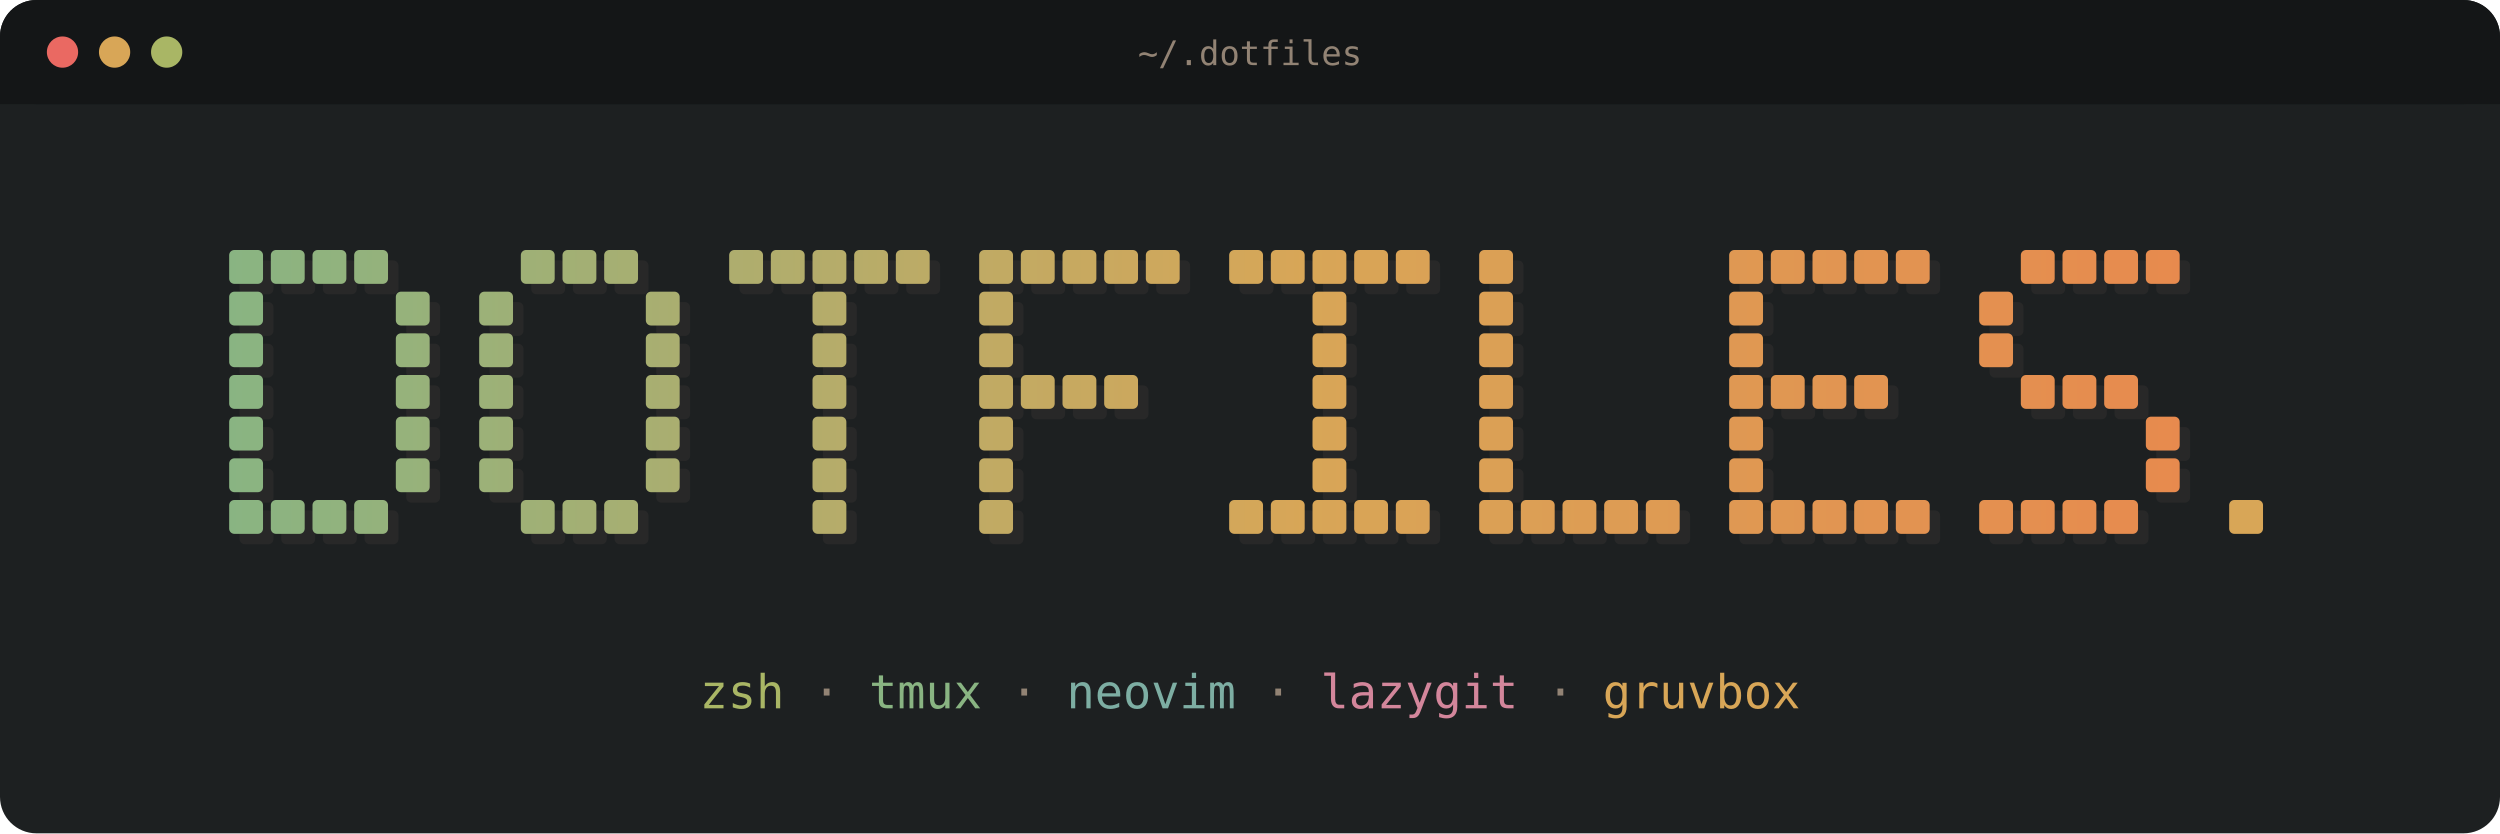
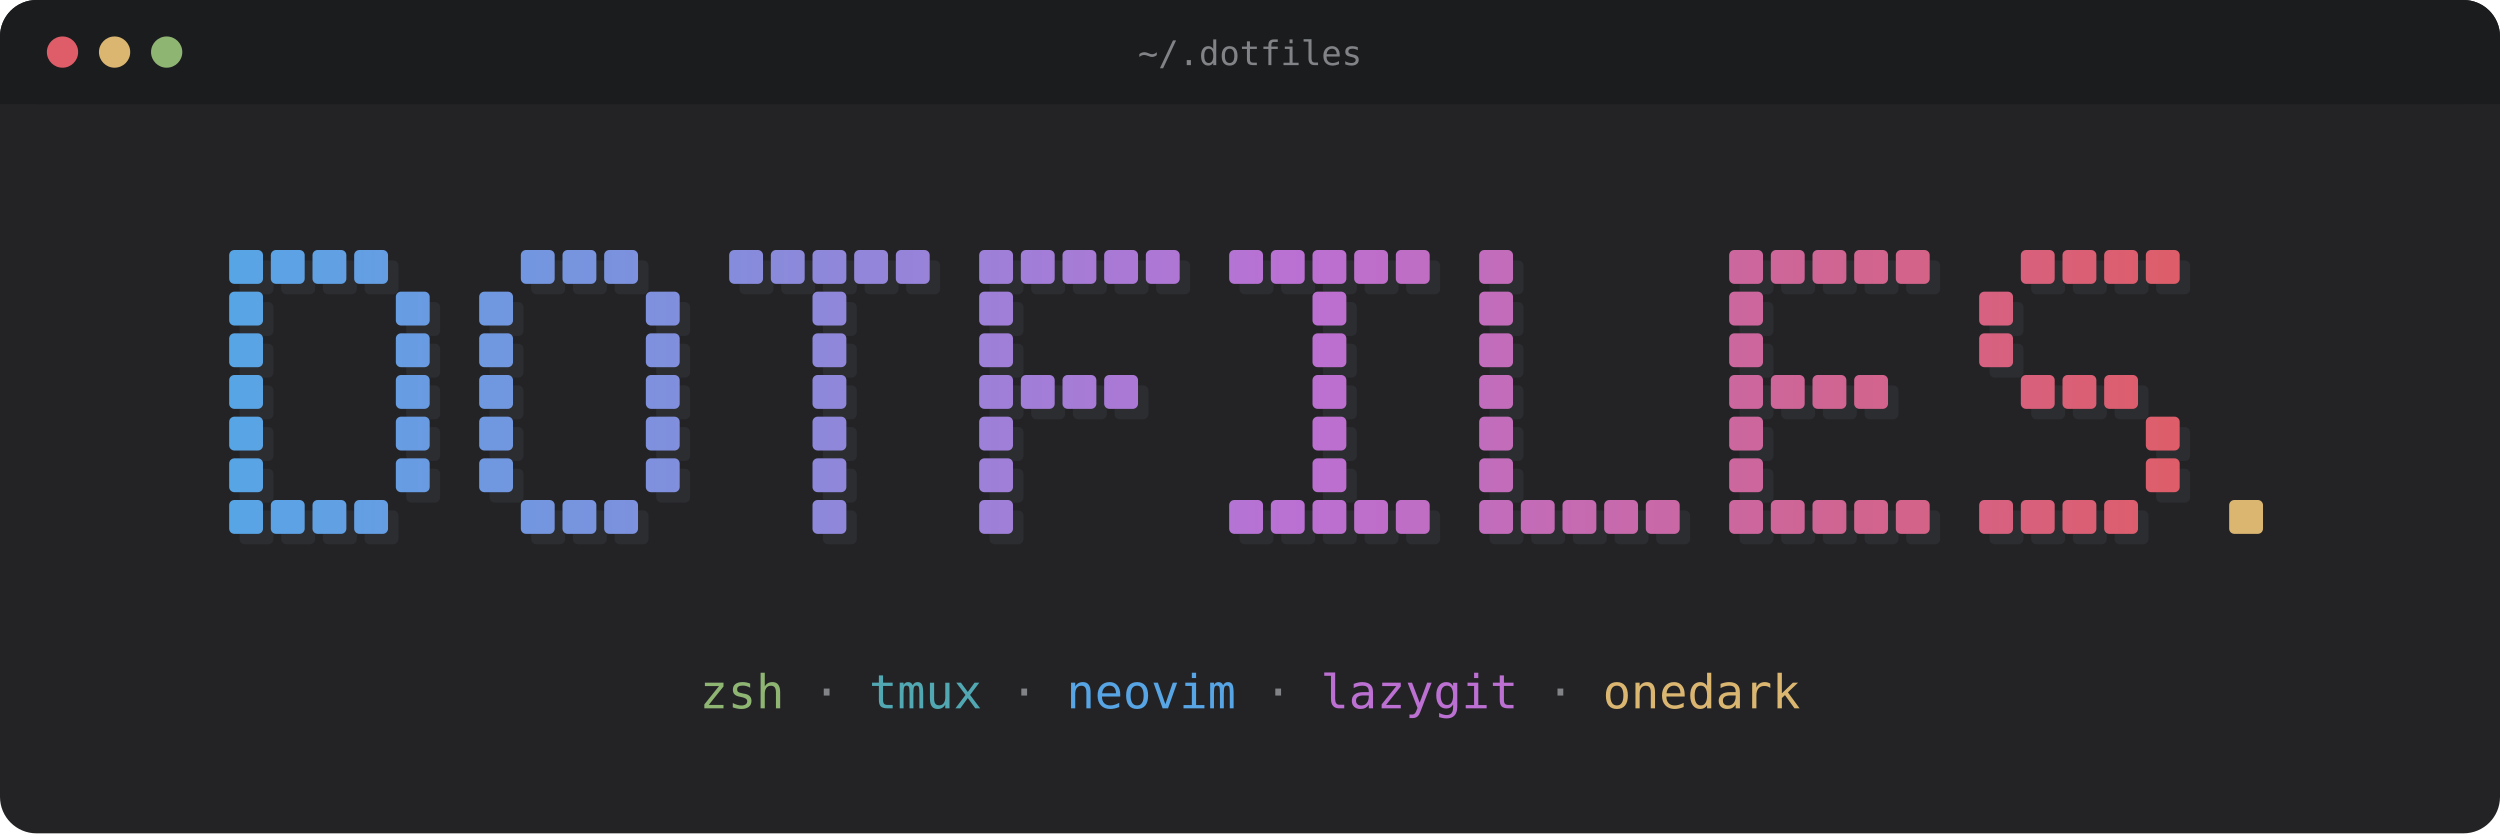
<svg xmlns="http://www.w3.org/2000/svg" width="960" height="320" viewBox="0 0 960 320" role="img" aria-label="dotfiles">
  <defs>
    <linearGradient id="g" gradientUnits="userSpaceOnUse" x1="88" y1="0" x2="840" y2="0">
-       <stop offset="0" stop-color="#89B482" />
-       <stop offset="0.55" stop-color="#D8A657" />
-       <stop offset="1" stop-color="#E78A4E" />
+       <stop offset="0" stop-color="#57A5E5" />
+       <stop offset="0.55" stop-color="#BB70D2" />
+       <stop offset="1" stop-color="#DE5D68" />
    </linearGradient>
  </defs>
-   <rect width="960" height="320" rx="14" fill="#1d2021" />
-   <rect width="960" height="40" rx="14" fill="#141617" />
-   <rect y="26" width="960" height="14" fill="#141617" />
-   <circle cx="24" cy="20" r="6" fill="#EA6962" />
-   <circle cx="44" cy="20" r="6" fill="#D8A657" />
-   <circle cx="64" cy="20" r="6" fill="#A9B665" />
-   <text x="480" y="25" text-anchor="middle" fill="#928374" font-family="ui-monospace,SFMono-Regular,Menlo,monospace" font-size="13">~/.dotfiles</text>
-   <g fill="#282828">
+   <rect width="960" height="320" rx="14" fill="#232326" />
+   <rect width="960" height="40" rx="14" fill="#1B1C1E" />
+   <rect y="26" width="960" height="14" fill="#1B1C1E" />
+   <circle cx="24" cy="20" r="6" fill="#DE5D68" />
+   <circle cx="44" cy="20" r="6" fill="#DBB671" />
+   <circle cx="64" cy="20" r="6" fill="#8FB573" />
+   <text x="480" y="25" text-anchor="middle" fill="#818387" font-family="ui-monospace,SFMono-Regular,Menlo,monospace" font-size="13">~/.dotfiles</text>
+   <g fill="#2C2D31">
    <rect x="92" y="100" width="13" height="13" rx="2" />
    <rect x="108" y="100" width="13" height="13" rx="2" />
    <rect x="124" y="100" width="13" height="13" rx="2" />
    <rect x="140" y="100" width="13" height="13" rx="2" />
    <rect x="92" y="116" width="13" height="13" rx="2" />
    <rect x="156" y="116" width="13" height="13" rx="2" />
    <rect x="92" y="132" width="13" height="13" rx="2" />
    <rect x="156" y="132" width="13" height="13" rx="2" />
    <rect x="92" y="148" width="13" height="13" rx="2" />
    <rect x="156" y="148" width="13" height="13" rx="2" />
    <rect x="92" y="164" width="13" height="13" rx="2" />
    <rect x="156" y="164" width="13" height="13" rx="2" />
    <rect x="92" y="180" width="13" height="13" rx="2" />
    <rect x="156" y="180" width="13" height="13" rx="2" />
    <rect x="92" y="196" width="13" height="13" rx="2" />
    <rect x="108" y="196" width="13" height="13" rx="2" />
    <rect x="124" y="196" width="13" height="13" rx="2" />
    <rect x="140" y="196" width="13" height="13" rx="2" />
    <rect x="204" y="100" width="13" height="13" rx="2" />
    <rect x="220" y="100" width="13" height="13" rx="2" />
    <rect x="236" y="100" width="13" height="13" rx="2" />
    <rect x="188" y="116" width="13" height="13" rx="2" />
    <rect x="252" y="116" width="13" height="13" rx="2" />
    <rect x="188" y="132" width="13" height="13" rx="2" />
    <rect x="252" y="132" width="13" height="13" rx="2" />
    <rect x="188" y="148" width="13" height="13" rx="2" />
    <rect x="252" y="148" width="13" height="13" rx="2" />
    <rect x="188" y="164" width="13" height="13" rx="2" />
    <rect x="252" y="164" width="13" height="13" rx="2" />
    <rect x="188" y="180" width="13" height="13" rx="2" />
    <rect x="252" y="180" width="13" height="13" rx="2" />
    <rect x="204" y="196" width="13" height="13" rx="2" />
    <rect x="220" y="196" width="13" height="13" rx="2" />
    <rect x="236" y="196" width="13" height="13" rx="2" />
    <rect x="284" y="100" width="13" height="13" rx="2" />
    <rect x="300" y="100" width="13" height="13" rx="2" />
    <rect x="316" y="100" width="13" height="13" rx="2" />
    <rect x="332" y="100" width="13" height="13" rx="2" />
    <rect x="348" y="100" width="13" height="13" rx="2" />
    <rect x="316" y="116" width="13" height="13" rx="2" />
    <rect x="316" y="132" width="13" height="13" rx="2" />
    <rect x="316" y="148" width="13" height="13" rx="2" />
    <rect x="316" y="164" width="13" height="13" rx="2" />
    <rect x="316" y="180" width="13" height="13" rx="2" />
    <rect x="316" y="196" width="13" height="13" rx="2" />
    <rect x="380" y="100" width="13" height="13" rx="2" />
    <rect x="396" y="100" width="13" height="13" rx="2" />
    <rect x="412" y="100" width="13" height="13" rx="2" />
    <rect x="428" y="100" width="13" height="13" rx="2" />
    <rect x="444" y="100" width="13" height="13" rx="2" />
    <rect x="380" y="116" width="13" height="13" rx="2" />
    <rect x="380" y="132" width="13" height="13" rx="2" />
    <rect x="380" y="148" width="13" height="13" rx="2" />
    <rect x="396" y="148" width="13" height="13" rx="2" />
    <rect x="412" y="148" width="13" height="13" rx="2" />
    <rect x="428" y="148" width="13" height="13" rx="2" />
    <rect x="380" y="164" width="13" height="13" rx="2" />
    <rect x="380" y="180" width="13" height="13" rx="2" />
    <rect x="380" y="196" width="13" height="13" rx="2" />
    <rect x="476" y="100" width="13" height="13" rx="2" />
    <rect x="492" y="100" width="13" height="13" rx="2" />
    <rect x="508" y="100" width="13" height="13" rx="2" />
    <rect x="524" y="100" width="13" height="13" rx="2" />
    <rect x="540" y="100" width="13" height="13" rx="2" />
    <rect x="508" y="116" width="13" height="13" rx="2" />
    <rect x="508" y="132" width="13" height="13" rx="2" />
    <rect x="508" y="148" width="13" height="13" rx="2" />
    <rect x="508" y="164" width="13" height="13" rx="2" />
    <rect x="508" y="180" width="13" height="13" rx="2" />
    <rect x="476" y="196" width="13" height="13" rx="2" />
    <rect x="492" y="196" width="13" height="13" rx="2" />
    <rect x="508" y="196" width="13" height="13" rx="2" />
    <rect x="524" y="196" width="13" height="13" rx="2" />
    <rect x="540" y="196" width="13" height="13" rx="2" />
    <rect x="572" y="100" width="13" height="13" rx="2" />
    <rect x="572" y="116" width="13" height="13" rx="2" />
    <rect x="572" y="132" width="13" height="13" rx="2" />
    <rect x="572" y="148" width="13" height="13" rx="2" />
    <rect x="572" y="164" width="13" height="13" rx="2" />
    <rect x="572" y="180" width="13" height="13" rx="2" />
    <rect x="572" y="196" width="13" height="13" rx="2" />
    <rect x="588" y="196" width="13" height="13" rx="2" />
    <rect x="604" y="196" width="13" height="13" rx="2" />
    <rect x="620" y="196" width="13" height="13" rx="2" />
    <rect x="636" y="196" width="13" height="13" rx="2" />
    <rect x="668" y="100" width="13" height="13" rx="2" />
    <rect x="684" y="100" width="13" height="13" rx="2" />
    <rect x="700" y="100" width="13" height="13" rx="2" />
    <rect x="716" y="100" width="13" height="13" rx="2" />
    <rect x="732" y="100" width="13" height="13" rx="2" />
    <rect x="668" y="116" width="13" height="13" rx="2" />
    <rect x="668" y="132" width="13" height="13" rx="2" />
    <rect x="668" y="148" width="13" height="13" rx="2" />
    <rect x="684" y="148" width="13" height="13" rx="2" />
    <rect x="700" y="148" width="13" height="13" rx="2" />
    <rect x="716" y="148" width="13" height="13" rx="2" />
    <rect x="668" y="164" width="13" height="13" rx="2" />
    <rect x="668" y="180" width="13" height="13" rx="2" />
    <rect x="668" y="196" width="13" height="13" rx="2" />
    <rect x="684" y="196" width="13" height="13" rx="2" />
    <rect x="700" y="196" width="13" height="13" rx="2" />
    <rect x="716" y="196" width="13" height="13" rx="2" />
    <rect x="732" y="196" width="13" height="13" rx="2" />
    <rect x="780" y="100" width="13" height="13" rx="2" />
    <rect x="796" y="100" width="13" height="13" rx="2" />
    <rect x="812" y="100" width="13" height="13" rx="2" />
    <rect x="828" y="100" width="13" height="13" rx="2" />
    <rect x="764" y="116" width="13" height="13" rx="2" />
    <rect x="764" y="132" width="13" height="13" rx="2" />
    <rect x="780" y="148" width="13" height="13" rx="2" />
    <rect x="796" y="148" width="13" height="13" rx="2" />
    <rect x="812" y="148" width="13" height="13" rx="2" />
    <rect x="828" y="164" width="13" height="13" rx="2" />
    <rect x="828" y="180" width="13" height="13" rx="2" />
    <rect x="764" y="196" width="13" height="13" rx="2" />
    <rect x="780" y="196" width="13" height="13" rx="2" />
    <rect x="796" y="196" width="13" height="13" rx="2" />
    <rect x="812" y="196" width="13" height="13" rx="2" />
  </g>
  <g fill="url(#g)">
    <rect x="88" y="96" width="13" height="13" rx="2" />
    <rect x="104" y="96" width="13" height="13" rx="2" />
    <rect x="120" y="96" width="13" height="13" rx="2" />
    <rect x="136" y="96" width="13" height="13" rx="2" />
    <rect x="88" y="112" width="13" height="13" rx="2" />
    <rect x="152" y="112" width="13" height="13" rx="2" />
    <rect x="88" y="128" width="13" height="13" rx="2" />
    <rect x="152" y="128" width="13" height="13" rx="2" />
    <rect x="88" y="144" width="13" height="13" rx="2" />
    <rect x="152" y="144" width="13" height="13" rx="2" />
    <rect x="88" y="160" width="13" height="13" rx="2" />
    <rect x="152" y="160" width="13" height="13" rx="2" />
    <rect x="88" y="176" width="13" height="13" rx="2" />
    <rect x="152" y="176" width="13" height="13" rx="2" />
    <rect x="88" y="192" width="13" height="13" rx="2" />
    <rect x="104" y="192" width="13" height="13" rx="2" />
    <rect x="120" y="192" width="13" height="13" rx="2" />
    <rect x="136" y="192" width="13" height="13" rx="2" />
    <rect x="200" y="96" width="13" height="13" rx="2" />
    <rect x="216" y="96" width="13" height="13" rx="2" />
    <rect x="232" y="96" width="13" height="13" rx="2" />
    <rect x="184" y="112" width="13" height="13" rx="2" />
    <rect x="248" y="112" width="13" height="13" rx="2" />
    <rect x="184" y="128" width="13" height="13" rx="2" />
    <rect x="248" y="128" width="13" height="13" rx="2" />
    <rect x="184" y="144" width="13" height="13" rx="2" />
    <rect x="248" y="144" width="13" height="13" rx="2" />
    <rect x="184" y="160" width="13" height="13" rx="2" />
    <rect x="248" y="160" width="13" height="13" rx="2" />
    <rect x="184" y="176" width="13" height="13" rx="2" />
    <rect x="248" y="176" width="13" height="13" rx="2" />
    <rect x="200" y="192" width="13" height="13" rx="2" />
    <rect x="216" y="192" width="13" height="13" rx="2" />
    <rect x="232" y="192" width="13" height="13" rx="2" />
    <rect x="280" y="96" width="13" height="13" rx="2" />
    <rect x="296" y="96" width="13" height="13" rx="2" />
    <rect x="312" y="96" width="13" height="13" rx="2" />
    <rect x="328" y="96" width="13" height="13" rx="2" />
    <rect x="344" y="96" width="13" height="13" rx="2" />
    <rect x="312" y="112" width="13" height="13" rx="2" />
    <rect x="312" y="128" width="13" height="13" rx="2" />
    <rect x="312" y="144" width="13" height="13" rx="2" />
    <rect x="312" y="160" width="13" height="13" rx="2" />
    <rect x="312" y="176" width="13" height="13" rx="2" />
    <rect x="312" y="192" width="13" height="13" rx="2" />
    <rect x="376" y="96" width="13" height="13" rx="2" />
    <rect x="392" y="96" width="13" height="13" rx="2" />
    <rect x="408" y="96" width="13" height="13" rx="2" />
    <rect x="424" y="96" width="13" height="13" rx="2" />
    <rect x="440" y="96" width="13" height="13" rx="2" />
    <rect x="376" y="112" width="13" height="13" rx="2" />
    <rect x="376" y="128" width="13" height="13" rx="2" />
    <rect x="376" y="144" width="13" height="13" rx="2" />
    <rect x="392" y="144" width="13" height="13" rx="2" />
    <rect x="408" y="144" width="13" height="13" rx="2" />
    <rect x="424" y="144" width="13" height="13" rx="2" />
    <rect x="376" y="160" width="13" height="13" rx="2" />
    <rect x="376" y="176" width="13" height="13" rx="2" />
    <rect x="376" y="192" width="13" height="13" rx="2" />
    <rect x="472" y="96" width="13" height="13" rx="2" />
    <rect x="488" y="96" width="13" height="13" rx="2" />
    <rect x="504" y="96" width="13" height="13" rx="2" />
    <rect x="520" y="96" width="13" height="13" rx="2" />
    <rect x="536" y="96" width="13" height="13" rx="2" />
    <rect x="504" y="112" width="13" height="13" rx="2" />
    <rect x="504" y="128" width="13" height="13" rx="2" />
    <rect x="504" y="144" width="13" height="13" rx="2" />
    <rect x="504" y="160" width="13" height="13" rx="2" />
    <rect x="504" y="176" width="13" height="13" rx="2" />
    <rect x="472" y="192" width="13" height="13" rx="2" />
    <rect x="488" y="192" width="13" height="13" rx="2" />
    <rect x="504" y="192" width="13" height="13" rx="2" />
    <rect x="520" y="192" width="13" height="13" rx="2" />
    <rect x="536" y="192" width="13" height="13" rx="2" />
    <rect x="568" y="96" width="13" height="13" rx="2" />
    <rect x="568" y="112" width="13" height="13" rx="2" />
    <rect x="568" y="128" width="13" height="13" rx="2" />
    <rect x="568" y="144" width="13" height="13" rx="2" />
    <rect x="568" y="160" width="13" height="13" rx="2" />
    <rect x="568" y="176" width="13" height="13" rx="2" />
    <rect x="568" y="192" width="13" height="13" rx="2" />
    <rect x="584" y="192" width="13" height="13" rx="2" />
    <rect x="600" y="192" width="13" height="13" rx="2" />
    <rect x="616" y="192" width="13" height="13" rx="2" />
    <rect x="632" y="192" width="13" height="13" rx="2" />
    <rect x="664" y="96" width="13" height="13" rx="2" />
    <rect x="680" y="96" width="13" height="13" rx="2" />
    <rect x="696" y="96" width="13" height="13" rx="2" />
    <rect x="712" y="96" width="13" height="13" rx="2" />
    <rect x="728" y="96" width="13" height="13" rx="2" />
    <rect x="664" y="112" width="13" height="13" rx="2" />
    <rect x="664" y="128" width="13" height="13" rx="2" />
    <rect x="664" y="144" width="13" height="13" rx="2" />
    <rect x="680" y="144" width="13" height="13" rx="2" />
    <rect x="696" y="144" width="13" height="13" rx="2" />
    <rect x="712" y="144" width="13" height="13" rx="2" />
    <rect x="664" y="160" width="13" height="13" rx="2" />
    <rect x="664" y="176" width="13" height="13" rx="2" />
    <rect x="664" y="192" width="13" height="13" rx="2" />
    <rect x="680" y="192" width="13" height="13" rx="2" />
    <rect x="696" y="192" width="13" height="13" rx="2" />
    <rect x="712" y="192" width="13" height="13" rx="2" />
    <rect x="728" y="192" width="13" height="13" rx="2" />
    <rect x="776" y="96" width="13" height="13" rx="2" />
    <rect x="792" y="96" width="13" height="13" rx="2" />
    <rect x="808" y="96" width="13" height="13" rx="2" />
    <rect x="824" y="96" width="13" height="13" rx="2" />
    <rect x="760" y="112" width="13" height="13" rx="2" />
    <rect x="760" y="128" width="13" height="13" rx="2" />
    <rect x="776" y="144" width="13" height="13" rx="2" />
    <rect x="792" y="144" width="13" height="13" rx="2" />
    <rect x="808" y="144" width="13" height="13" rx="2" />
    <rect x="824" y="160" width="13" height="13" rx="2" />
    <rect x="824" y="176" width="13" height="13" rx="2" />
    <rect x="760" y="192" width="13" height="13" rx="2" />
    <rect x="776" y="192" width="13" height="13" rx="2" />
    <rect x="792" y="192" width="13" height="13" rx="2" />
    <rect x="808" y="192" width="13" height="13" rx="2" />
  </g>
-   <rect x="856" y="192" width="13" height="13" rx="2" fill="#D8A657">
+   <rect x="856" y="192" width="13" height="13" rx="2" fill="#DBB671">
    <animate attributeName="opacity" values="1;1;0;0" keyTimes="0;0.5;0.5;1" dur="1.2s" repeatCount="indefinite" />
  </rect>
-   <text x="480" y="272" text-anchor="middle" font-family="ui-monospace,SFMono-Regular,Menlo,monospace" font-size="18" fill="#928374">
-     <tspan fill="#A9B665">zsh</tspan> · <tspan fill="#89B482">tmux</tspan> · <tspan fill="#7DAEA3">neovim</tspan> · <tspan fill="#D3869B">lazygit</tspan> · <tspan fill="#D8A657">gruvbox</tspan>
+   <text x="480" y="272" text-anchor="middle" font-family="ui-monospace,SFMono-Regular,Menlo,monospace" font-size="18" fill="#818387">
+     <tspan fill="#8FB573">zsh</tspan> · <tspan fill="#51A8B3">tmux</tspan> · <tspan fill="#57A5E5">neovim</tspan> · <tspan fill="#BB70D2">lazygit</tspan> · <tspan fill="#DBB671">onedark</tspan>
  </text>
</svg>
